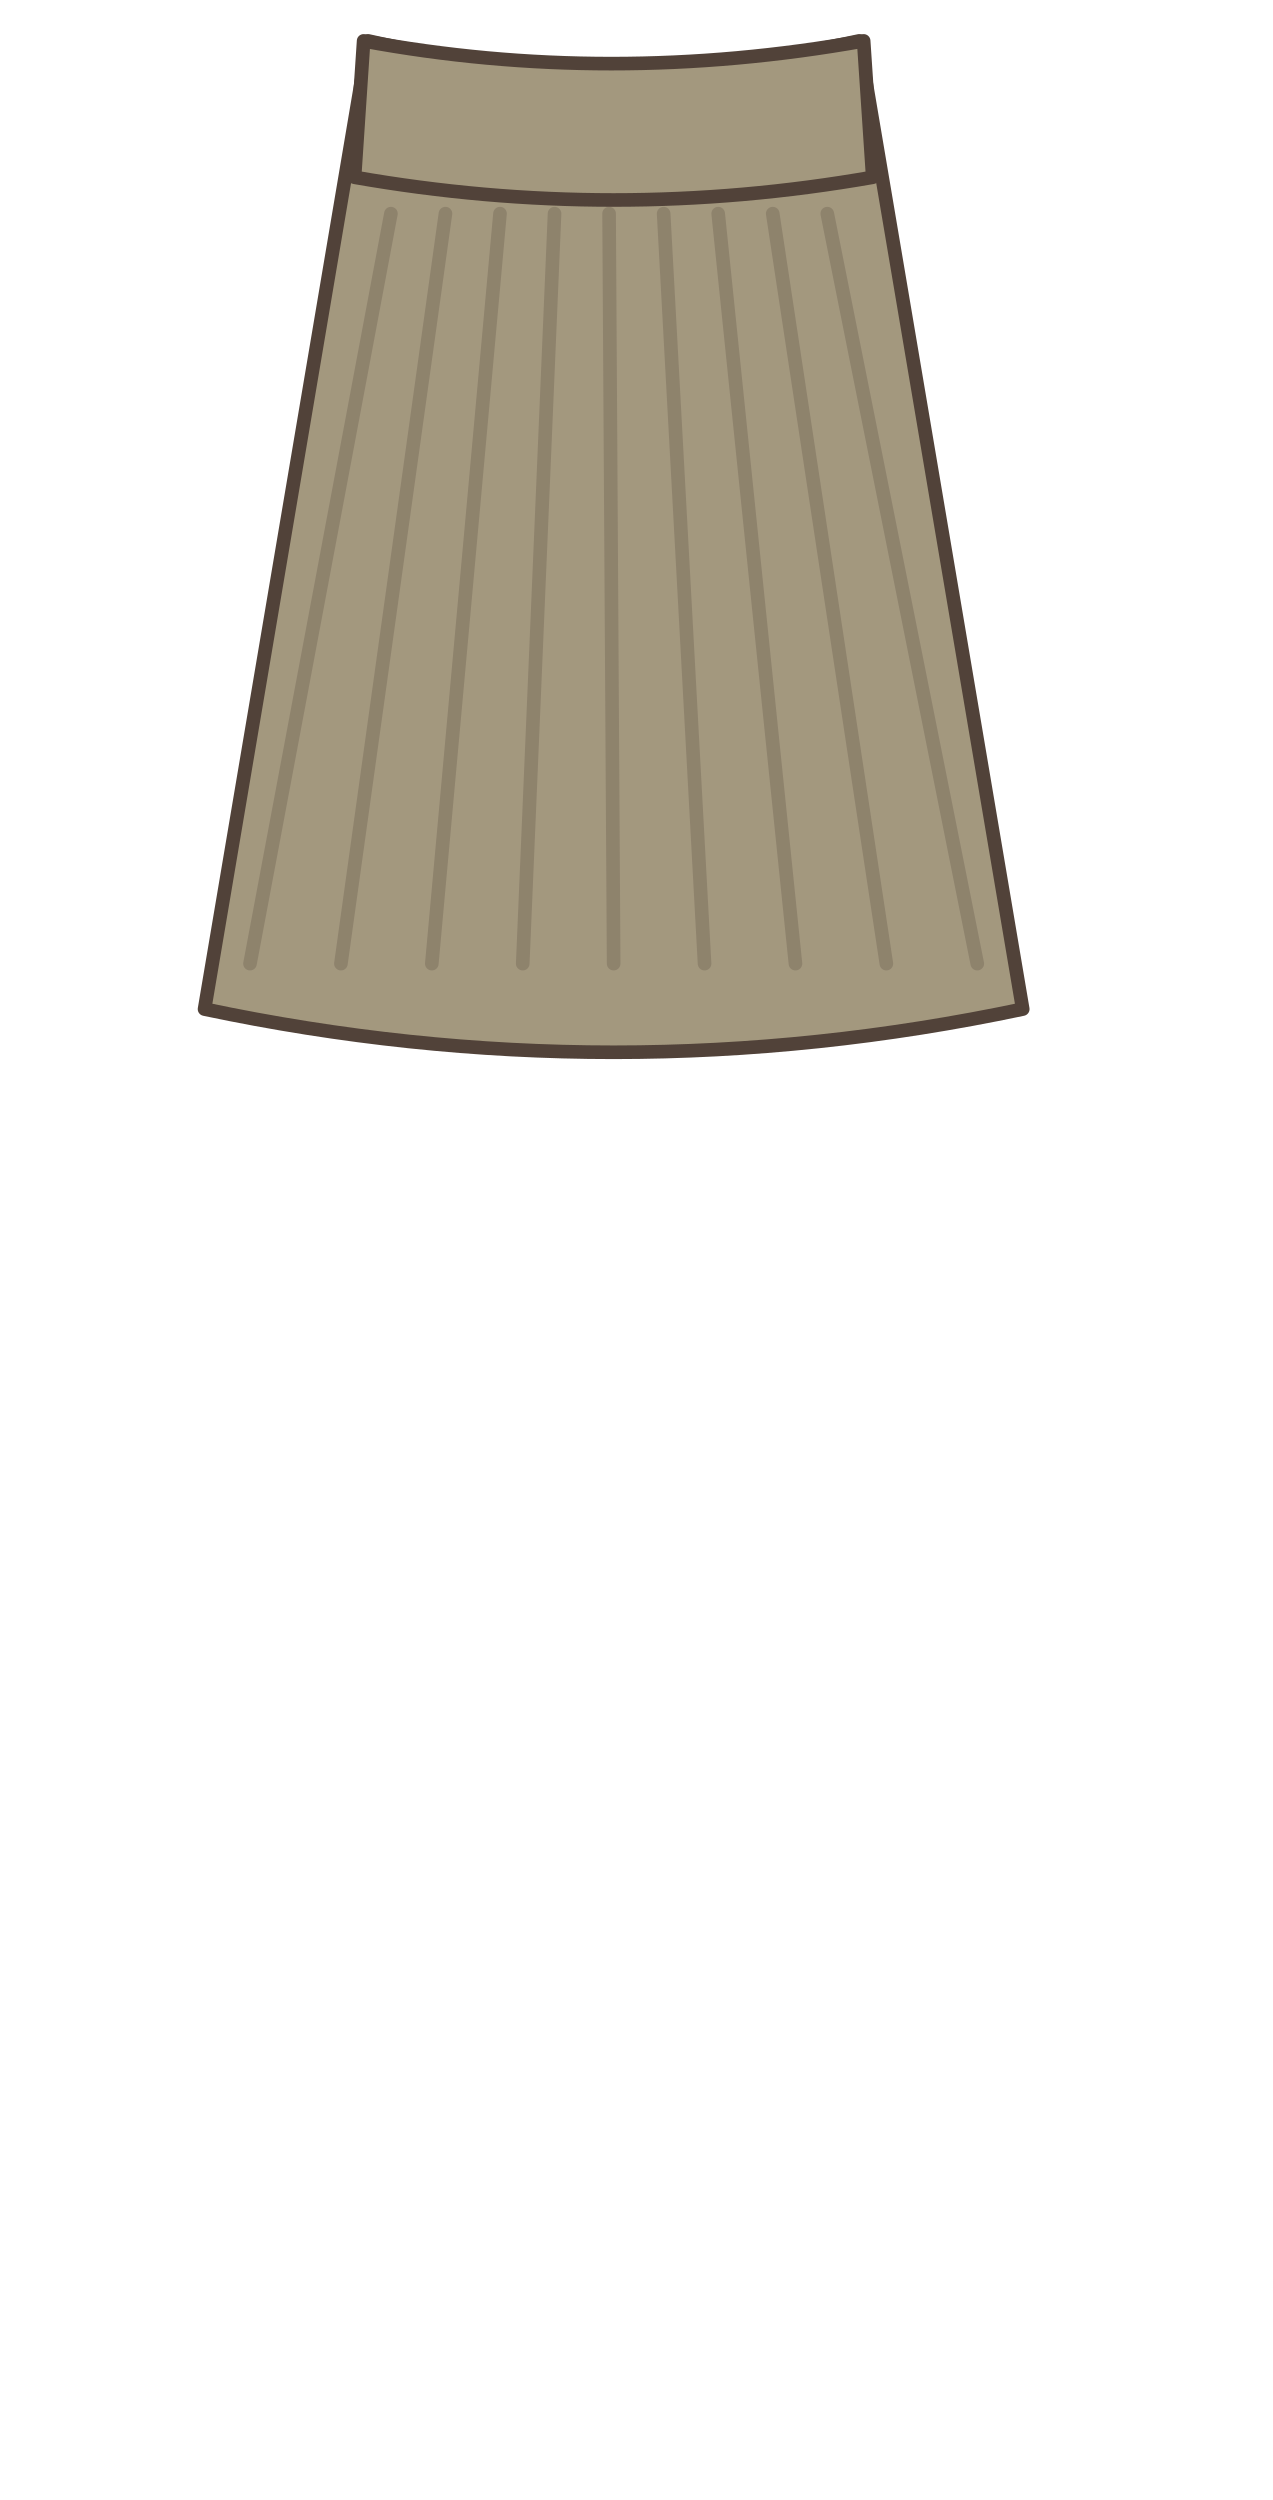
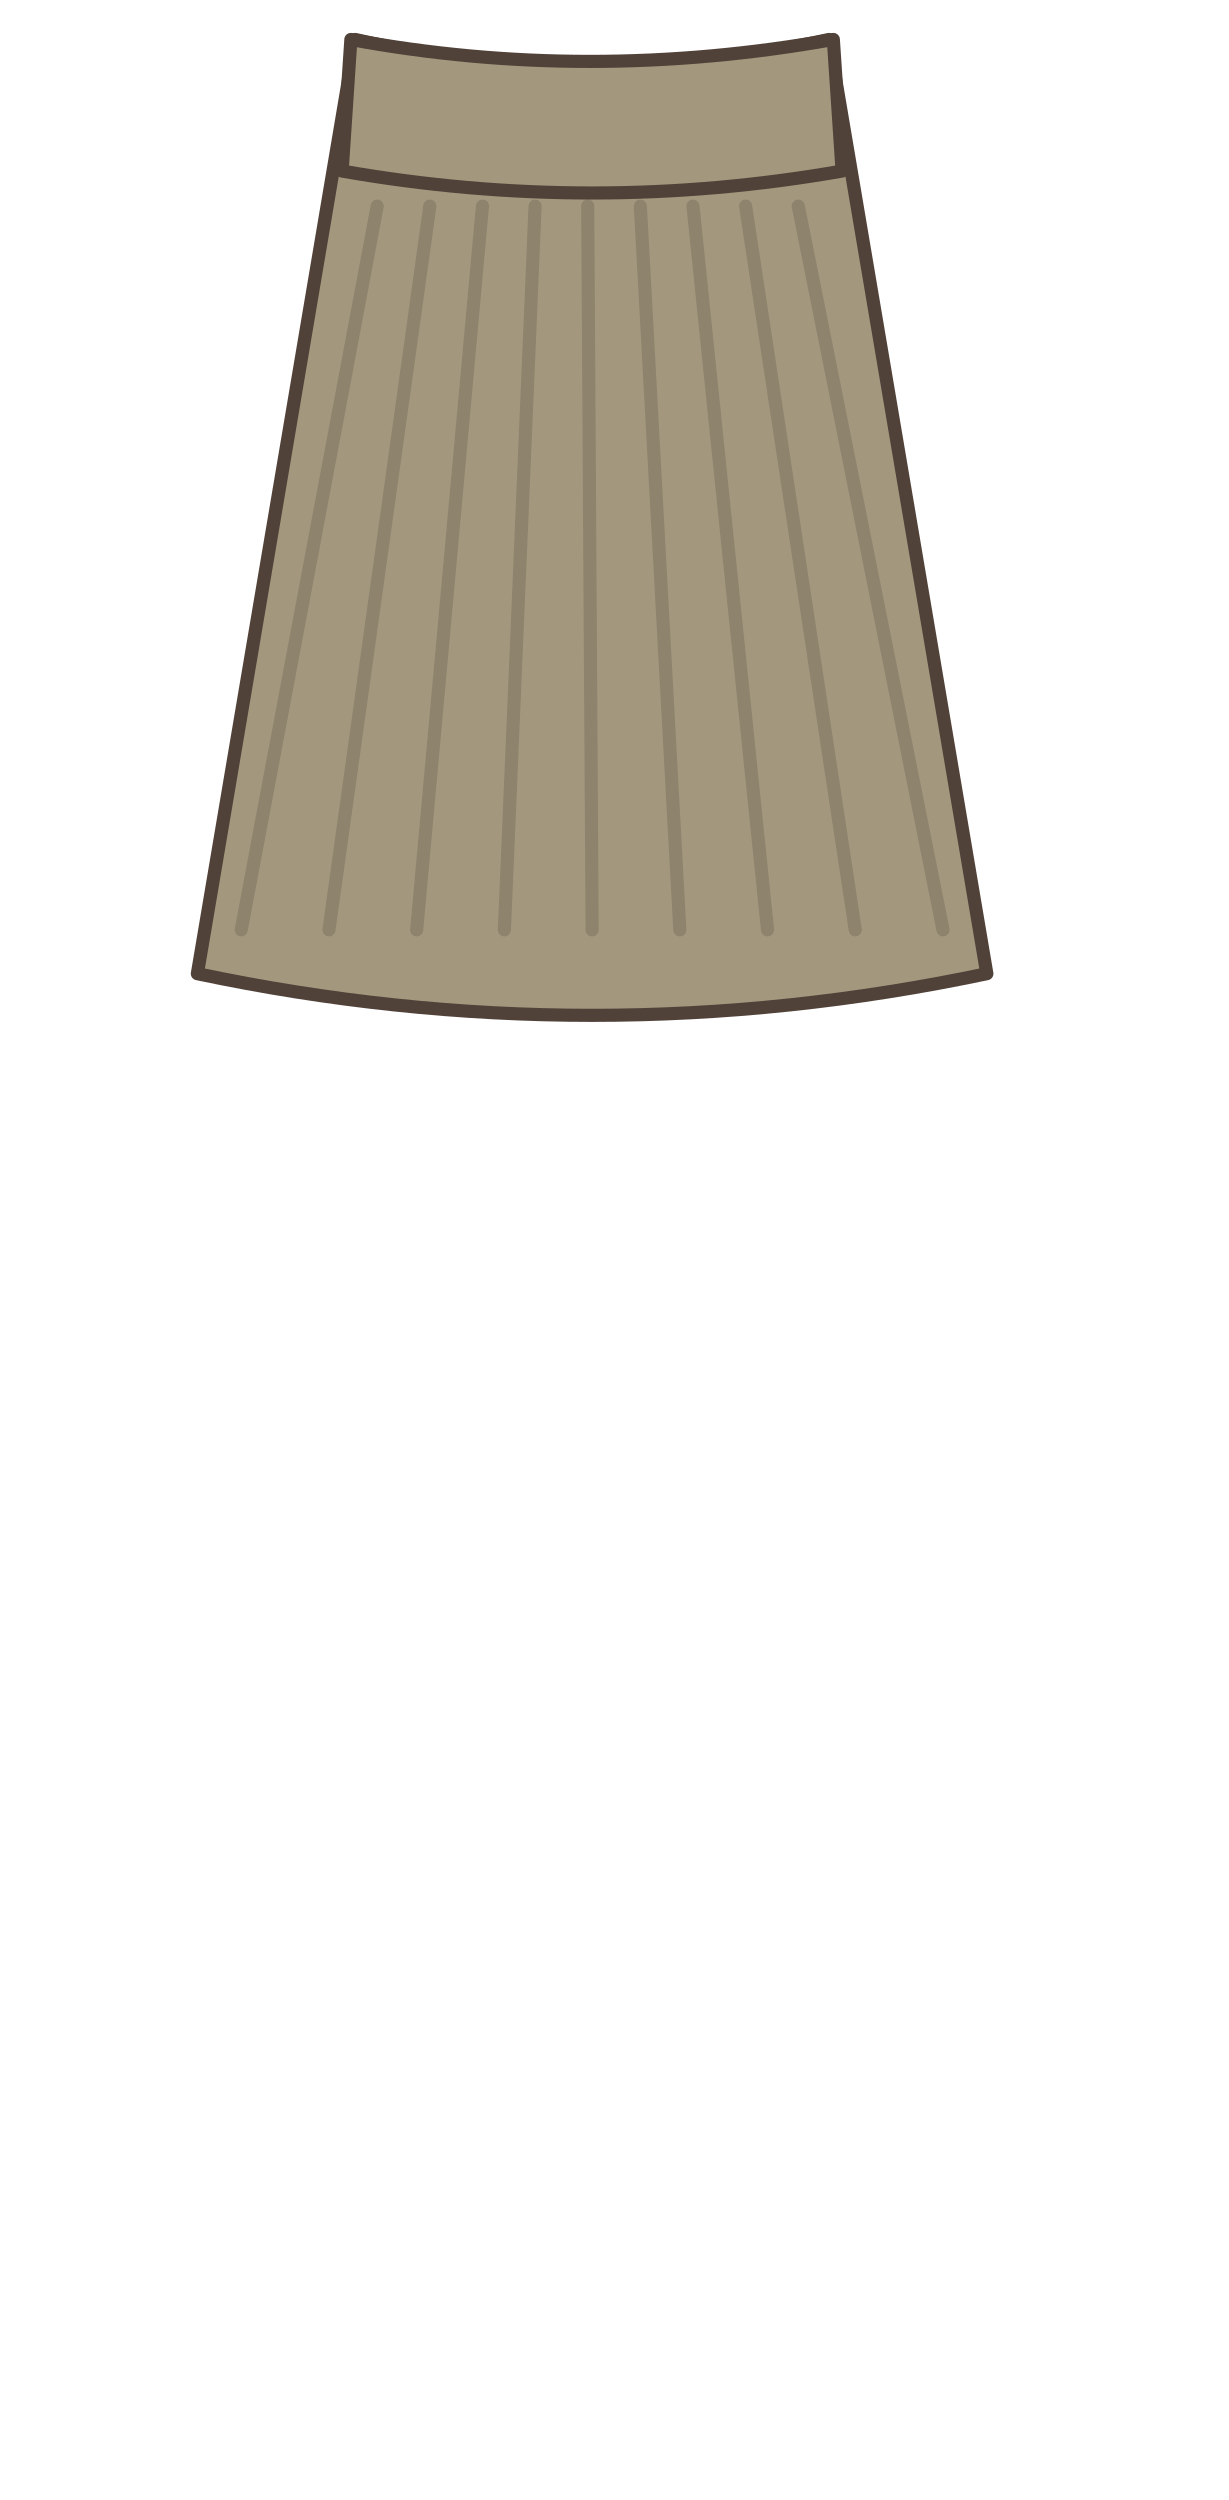
- <svg xmlns="http://www.w3.org/2000/svg" width="280" height="550" viewBox="225 590 280 550" fill="none">
+ <svg xmlns="http://www.w3.org/2000/svg" width="280" height="570" viewBox="225 590 280 570" fill="none">
  <g stroke="#514239" stroke-width="3" stroke-linecap="round" stroke-linejoin="round">
    <path d="M306 599 Q359 611 414 599 L450 812 Q360 831 270 812Z" fill="#a3987e" />
    <path d="M305 599 Q359 609 415 599 L417 629 Q360 639 303 629Z" fill="#a3987e" />
    <path d="M311 637 L280 802" stroke="#514239" opacity="0.25" />
    <path d="M323 637 L300 802" stroke="#514239" opacity="0.25" />
    <path d="M335 637 L320 802" stroke="#514239" opacity="0.25" />
    <path d="M347 637 L340 802" stroke="#514239" opacity="0.25" />
    <path d="M359 637 L360 802" stroke="#514239" opacity="0.25" />
    <path d="M371 637 L380 802" stroke="#514239" opacity="0.25" />
    <path d="M383 637 L400 802" stroke="#514239" opacity="0.25" />
    <path d="M395 637 L420 802" stroke="#514239" opacity="0.25" />
    <path d="M407 637 L440 802" stroke="#514239" opacity="0.25" />
  </g>
</svg>
